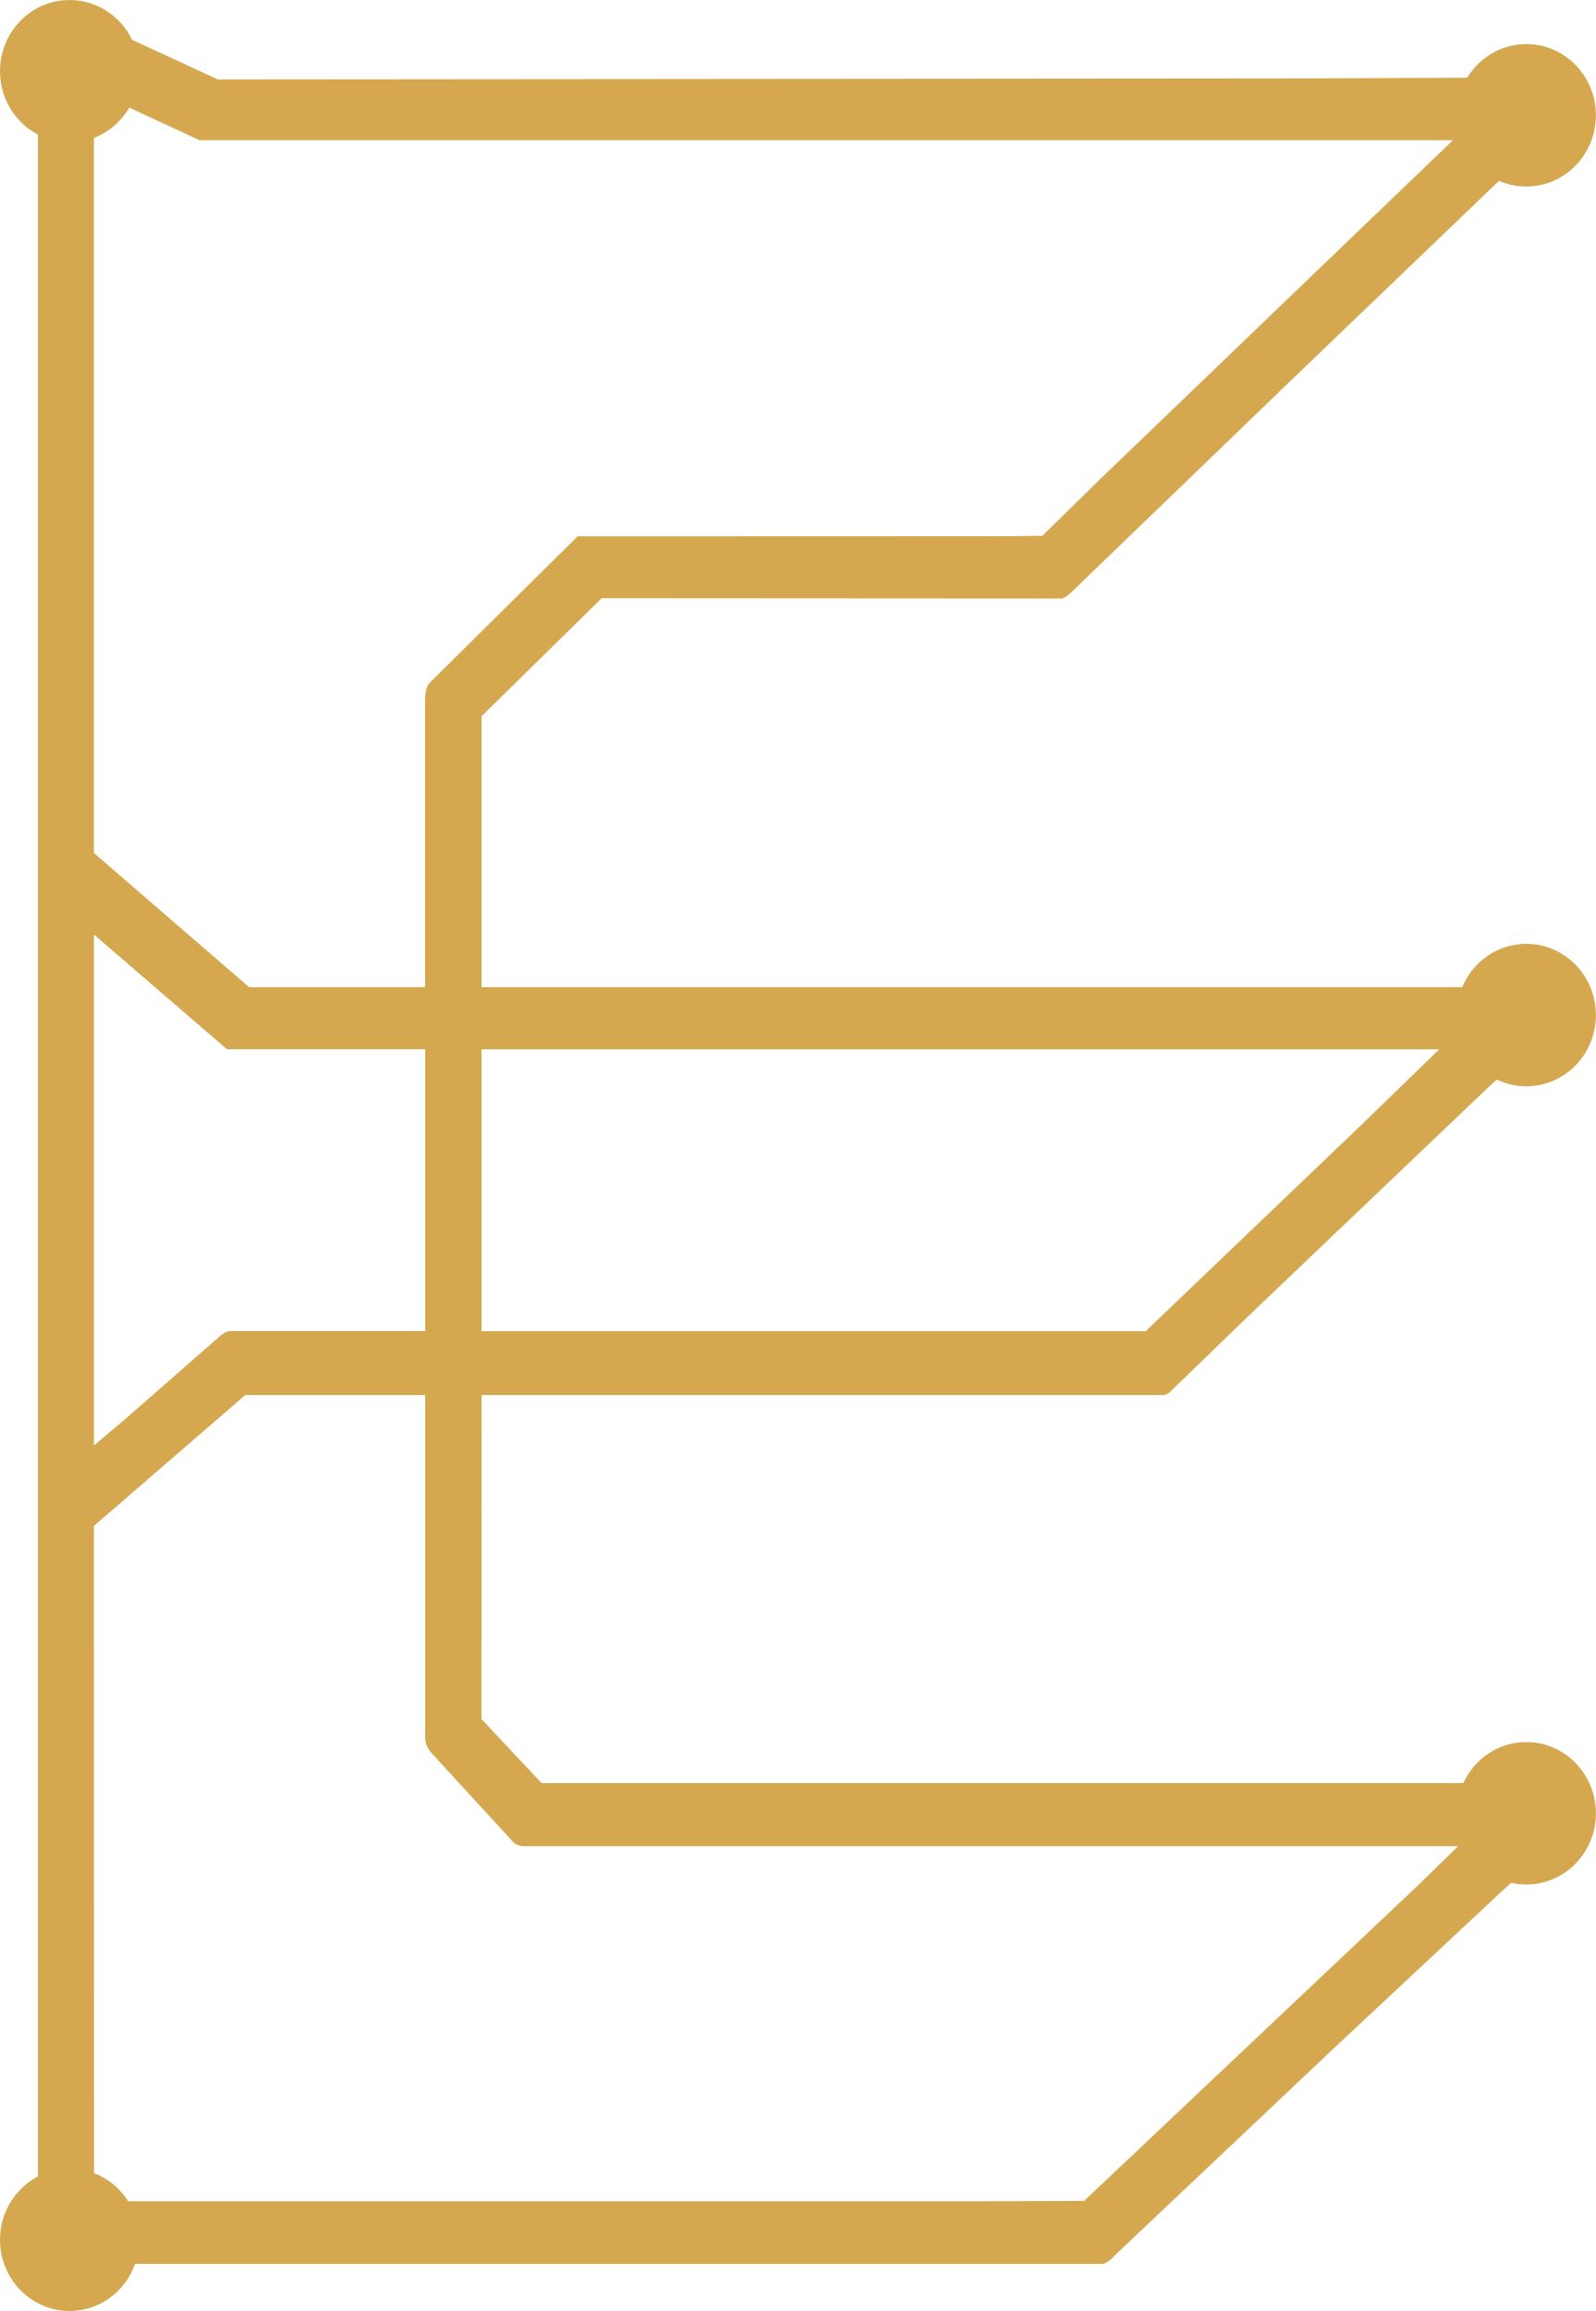
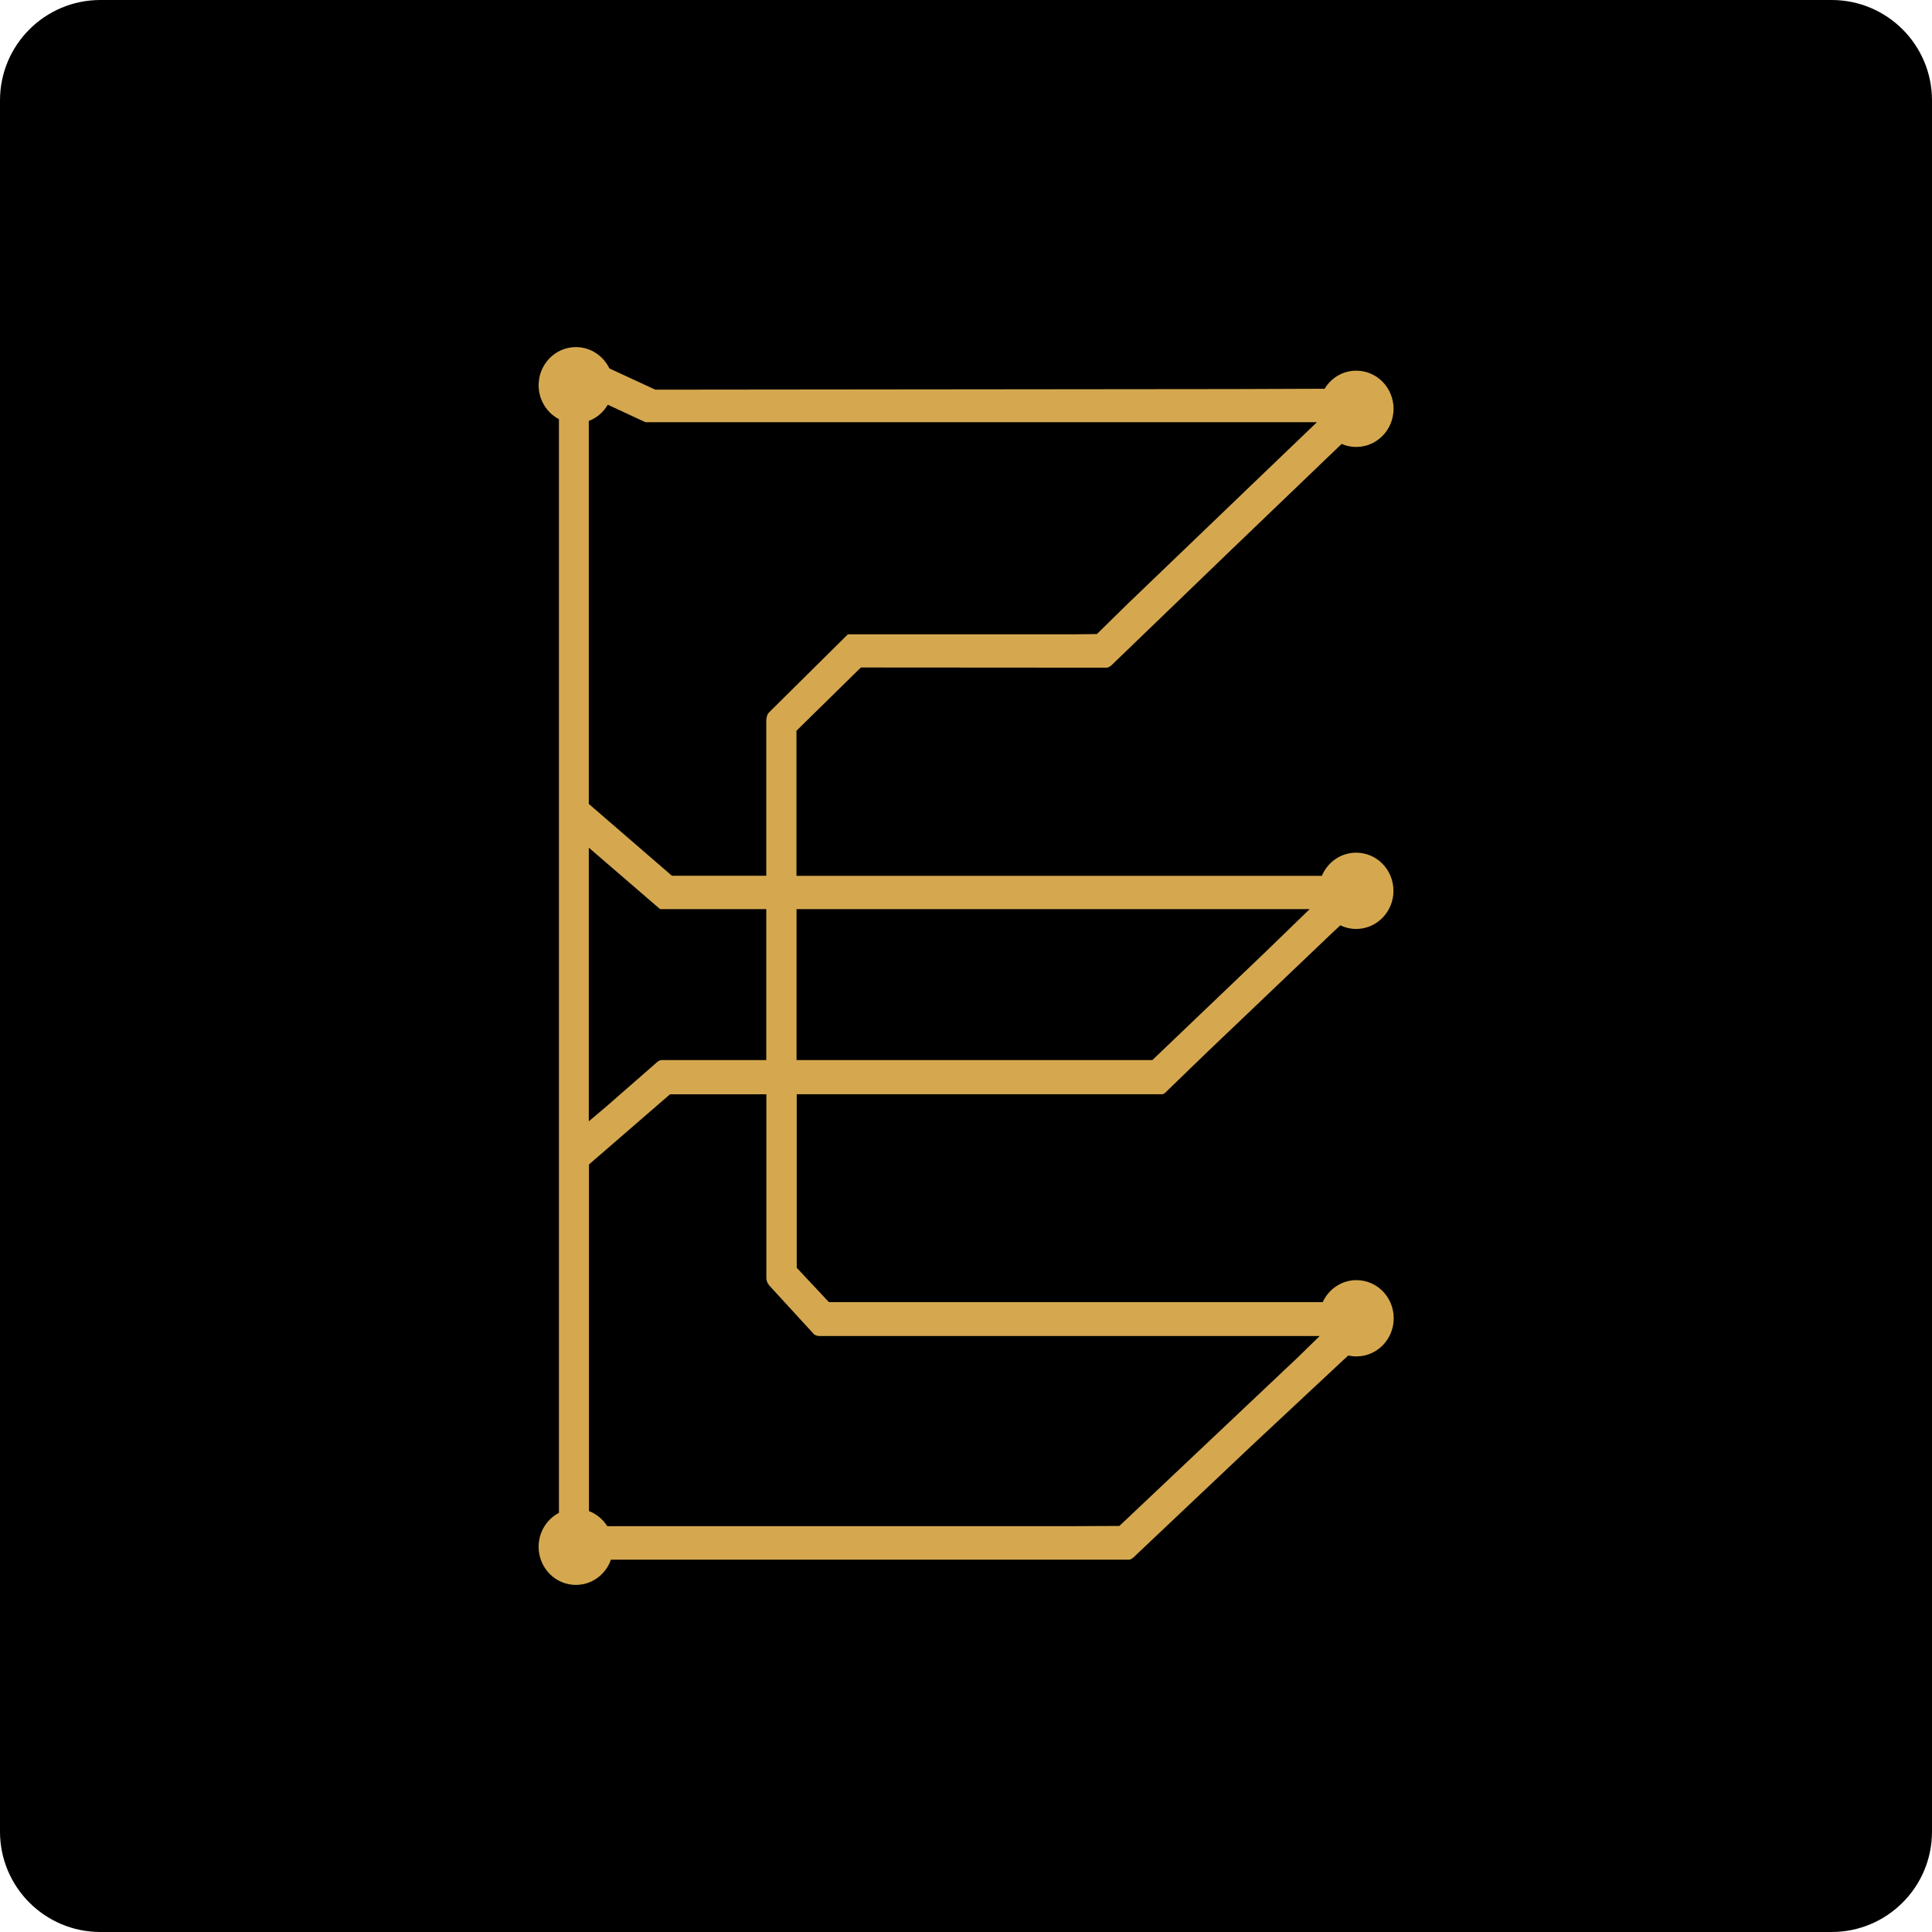
- <svg xmlns="http://www.w3.org/2000/svg" id="Layer_2" data-name="Layer 2" viewBox="0 0 199.91 289.41">
+ <svg xmlns="http://www.w3.org/2000/svg" id="Layer_2" data-name="Layer 2" viewBox="0 0 231 231">
  <defs>
    <style>
      .cls-1 {
        fill: #d5a850;
      }
    </style>
  </defs>
  <g id="Layer_2-2" data-name="Layer 2">
-     <path class="cls-1" d="M145.76,174.7c.54,0,1.1-.67,1.42-.99l9.08-8.78,29.4-28.03,1.83-1.71c1.13.54,2.38.85,3.7.85,4.82,0,8.72-3.99,8.72-8.92s-3.9-8.92-8.72-8.92c-3.6,0-6.69,2.23-8.02,5.42H60.32v-33.92l15.05-14.78,57.67.04c.72-.3,1.05-.68,1.62-1.23l27.1-26.13,26.01-24.95c1.05.46,2.2.71,3.42.71,4.82,0,8.72-3.99,8.72-8.92s-3.9-8.92-8.72-8.92c-3.13,0-5.86,1.69-7.4,4.22l-21.28.08-135.22.13-10.74-4.96C15.12,2.04,12.15,0,8.72,0,3.9,0,0,3.99,0,8.92c0,3.46,1.93,6.46,4.75,7.94v255.69c-2.81,1.48-4.75,4.47-4.75,7.94,0,4.93,3.9,8.92,8.72,8.92,3.78,0,6.99-2.46,8.2-5.9h121.29c.77-.28,1.22-.86,1.81-1.42l26.85-25.38,21.14-19.76,1.29-1.17c.61.14,1.24.22,1.89.22,4.82,0,8.72-3.99,8.72-8.92s-3.9-8.92-8.72-8.92c-3.49,0-6.5,2.11-7.89,5.14h-115.46l-7.53-8.03.02-40.57h85.43ZM64.3,230.7c.32.35.88.51,1.44.51h116.9l-5.03,4.91-41.81,39.5-12.59.05H16.06c-1.01-1.6-2.5-2.85-4.28-3.53l-.02-81.04,18.97-16.4h22.53v43.03c0,.6.36,1.32.71,1.71l10.33,11.26h0ZM11.76,117.03l16.67,14.37h24.83v35.3h-24.42c-.65,0-1.21.54-1.59.89l-11.45,10.02-4.03,3.41v-64h-.01ZM53.86,85.48c-.44.43-.56,1.2-.61,1.84v36.3h-22.05l-19.44-16.8V17.27c1.87-.71,3.43-2.06,4.44-3.79l8.79,4.08h157.01l-17.24,16.55-26.96,25.9-7.23,7.09-5.09.05-53.13.02-18.5,18.31h.01ZM60.33,131.41h119.96l-10.29,9.97-26.49,25.33H60.32v-35.3h.01Z" />
+     <g>
+       <rect width="231" height="231" rx="12" ry="12" />
+       <path class="cls-1" d="M138.92,130.84c.28,0,.56-.34.73-.51l4.64-4.49,15.03-14.33.94-.87c.58.28,1.22.43,1.89.43,2.46,0,4.46-2.04,4.46-4.56s-1.99-4.56-4.46-4.56c-1.84,0-3.42,1.14-4.1,2.77h-62.82v-17.35l7.7-7.56,29.49.02c.37-.15.54-.35.83-.63l13.86-13.36,13.3-12.76c.54.24,1.13.36,1.75.36,2.46,0,4.46-2.04,4.46-4.56s-1.99-4.56-4.46-4.56c-1.6,0-3,.86-3.78,2.16l-10.88.04-69.15.07-5.49-2.54c-.73-1.51-2.25-2.55-4-2.55-2.46,0-4.46,2.04-4.46,4.56,0,1.77.99,3.3,2.43,4.06v130.76c-1.44.76-2.43,2.29-2.43,4.06,0,2.52,1.99,4.56,4.46,4.56,1.93,0,3.57-1.26,4.19-3.02h62.03c.39-.14.62-.44.93-.73l13.73-12.98,10.81-10.1.66-.6c.31.07.63.11.97.11,2.46,0,4.46-2.04,4.46-4.56s-1.99-4.56-4.46-4.56c-1.78,0-3.32,1.08-4.03,2.63h-59.04l-3.85-4.11v-20.75h43.7ZM97.27,159.48c.16.18.45.26.74.26h59.78l-2.57,2.51-21.38,20.2-6.44.03h-54.79c-.52-.82-1.28-1.46-2.19-1.81v-41.44s9.69-8.39,9.69-8.39h11.52v22c0,.31.18.68.36.87l5.28,5.76h0ZM70.4,101.35l8.52,7.35h12.7v18.05h-12.49c-.33,0-.62.28-.81.46l-5.86,5.12-2.06,1.74v-32.73h0ZM91.93,85.21c-.23.22-.29.61-.31.94v18.56h-11.28l-9.94-8.59v-45.79c.96-.36,1.75-1.05,2.27-1.94l4.5,2.09h80.29l-8.82,8.46-13.79,13.24-3.7,3.63-2.6.03h-27.17s-9.46,9.37-9.46,9.37h0ZM95.24,108.7h61.35l-5.26,5.1-13.55,12.95h-42.54v-18.05h0Z" />
+     </g>
  </g>
</svg>
